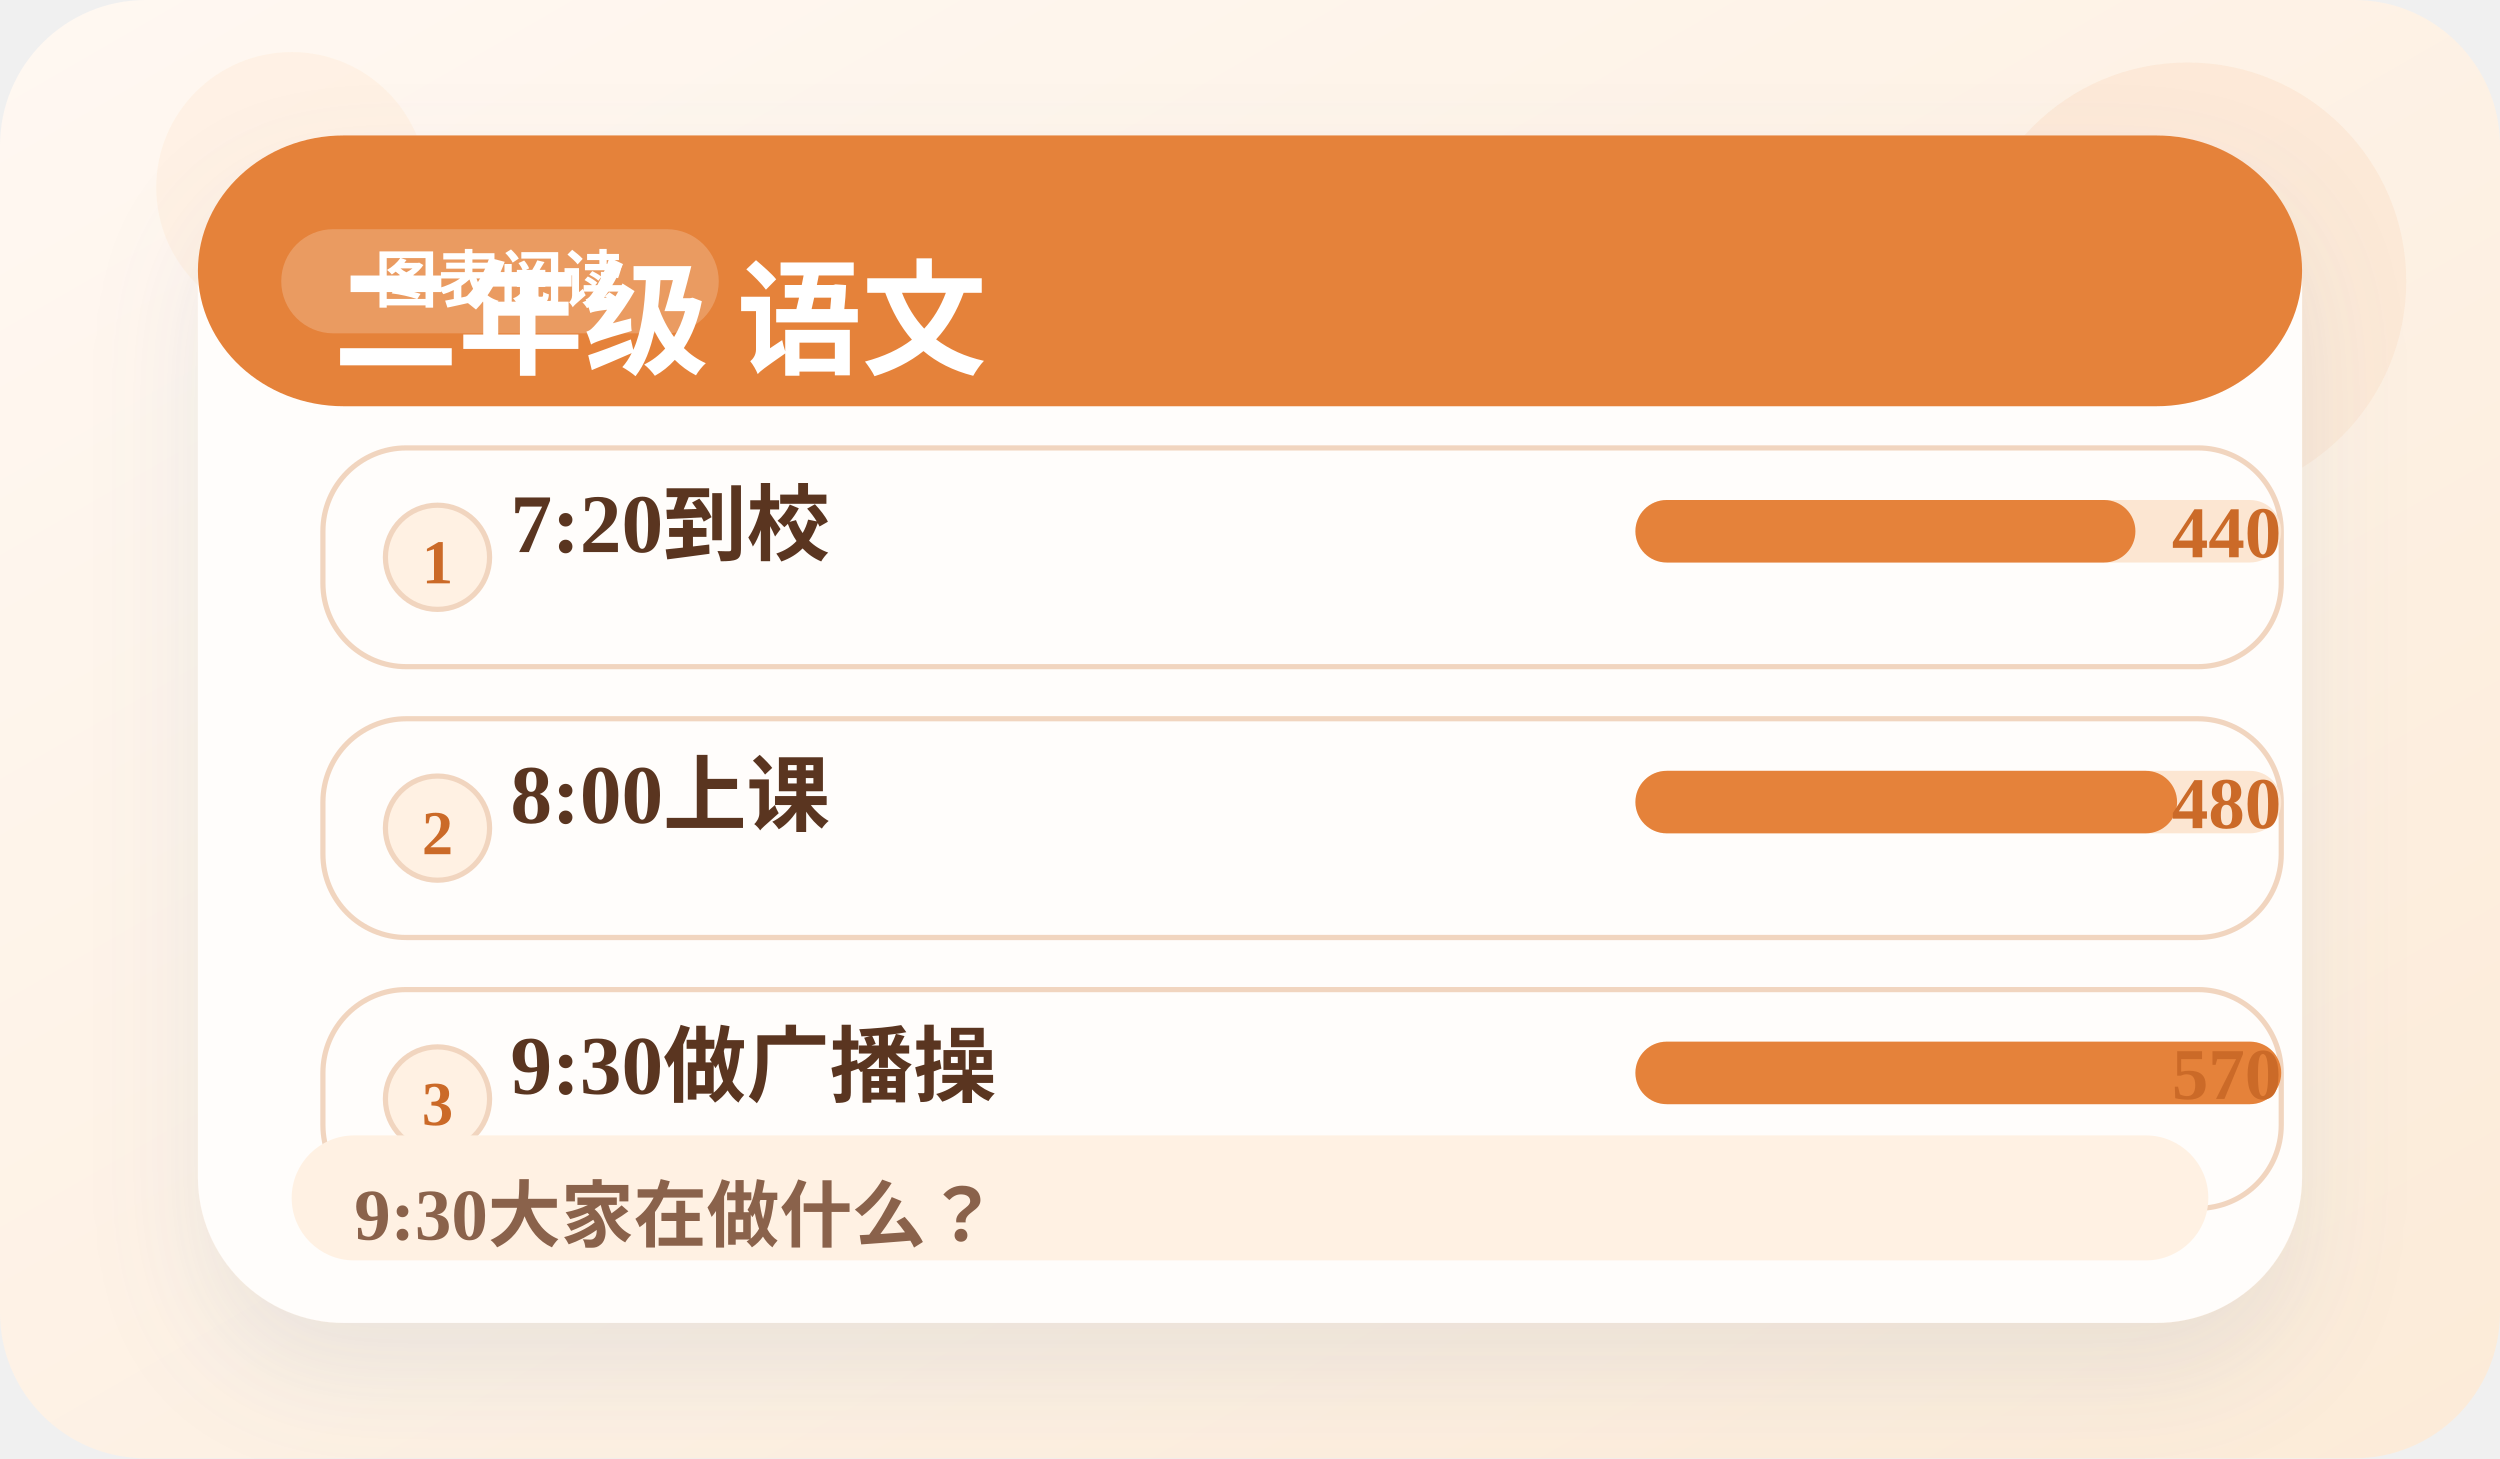
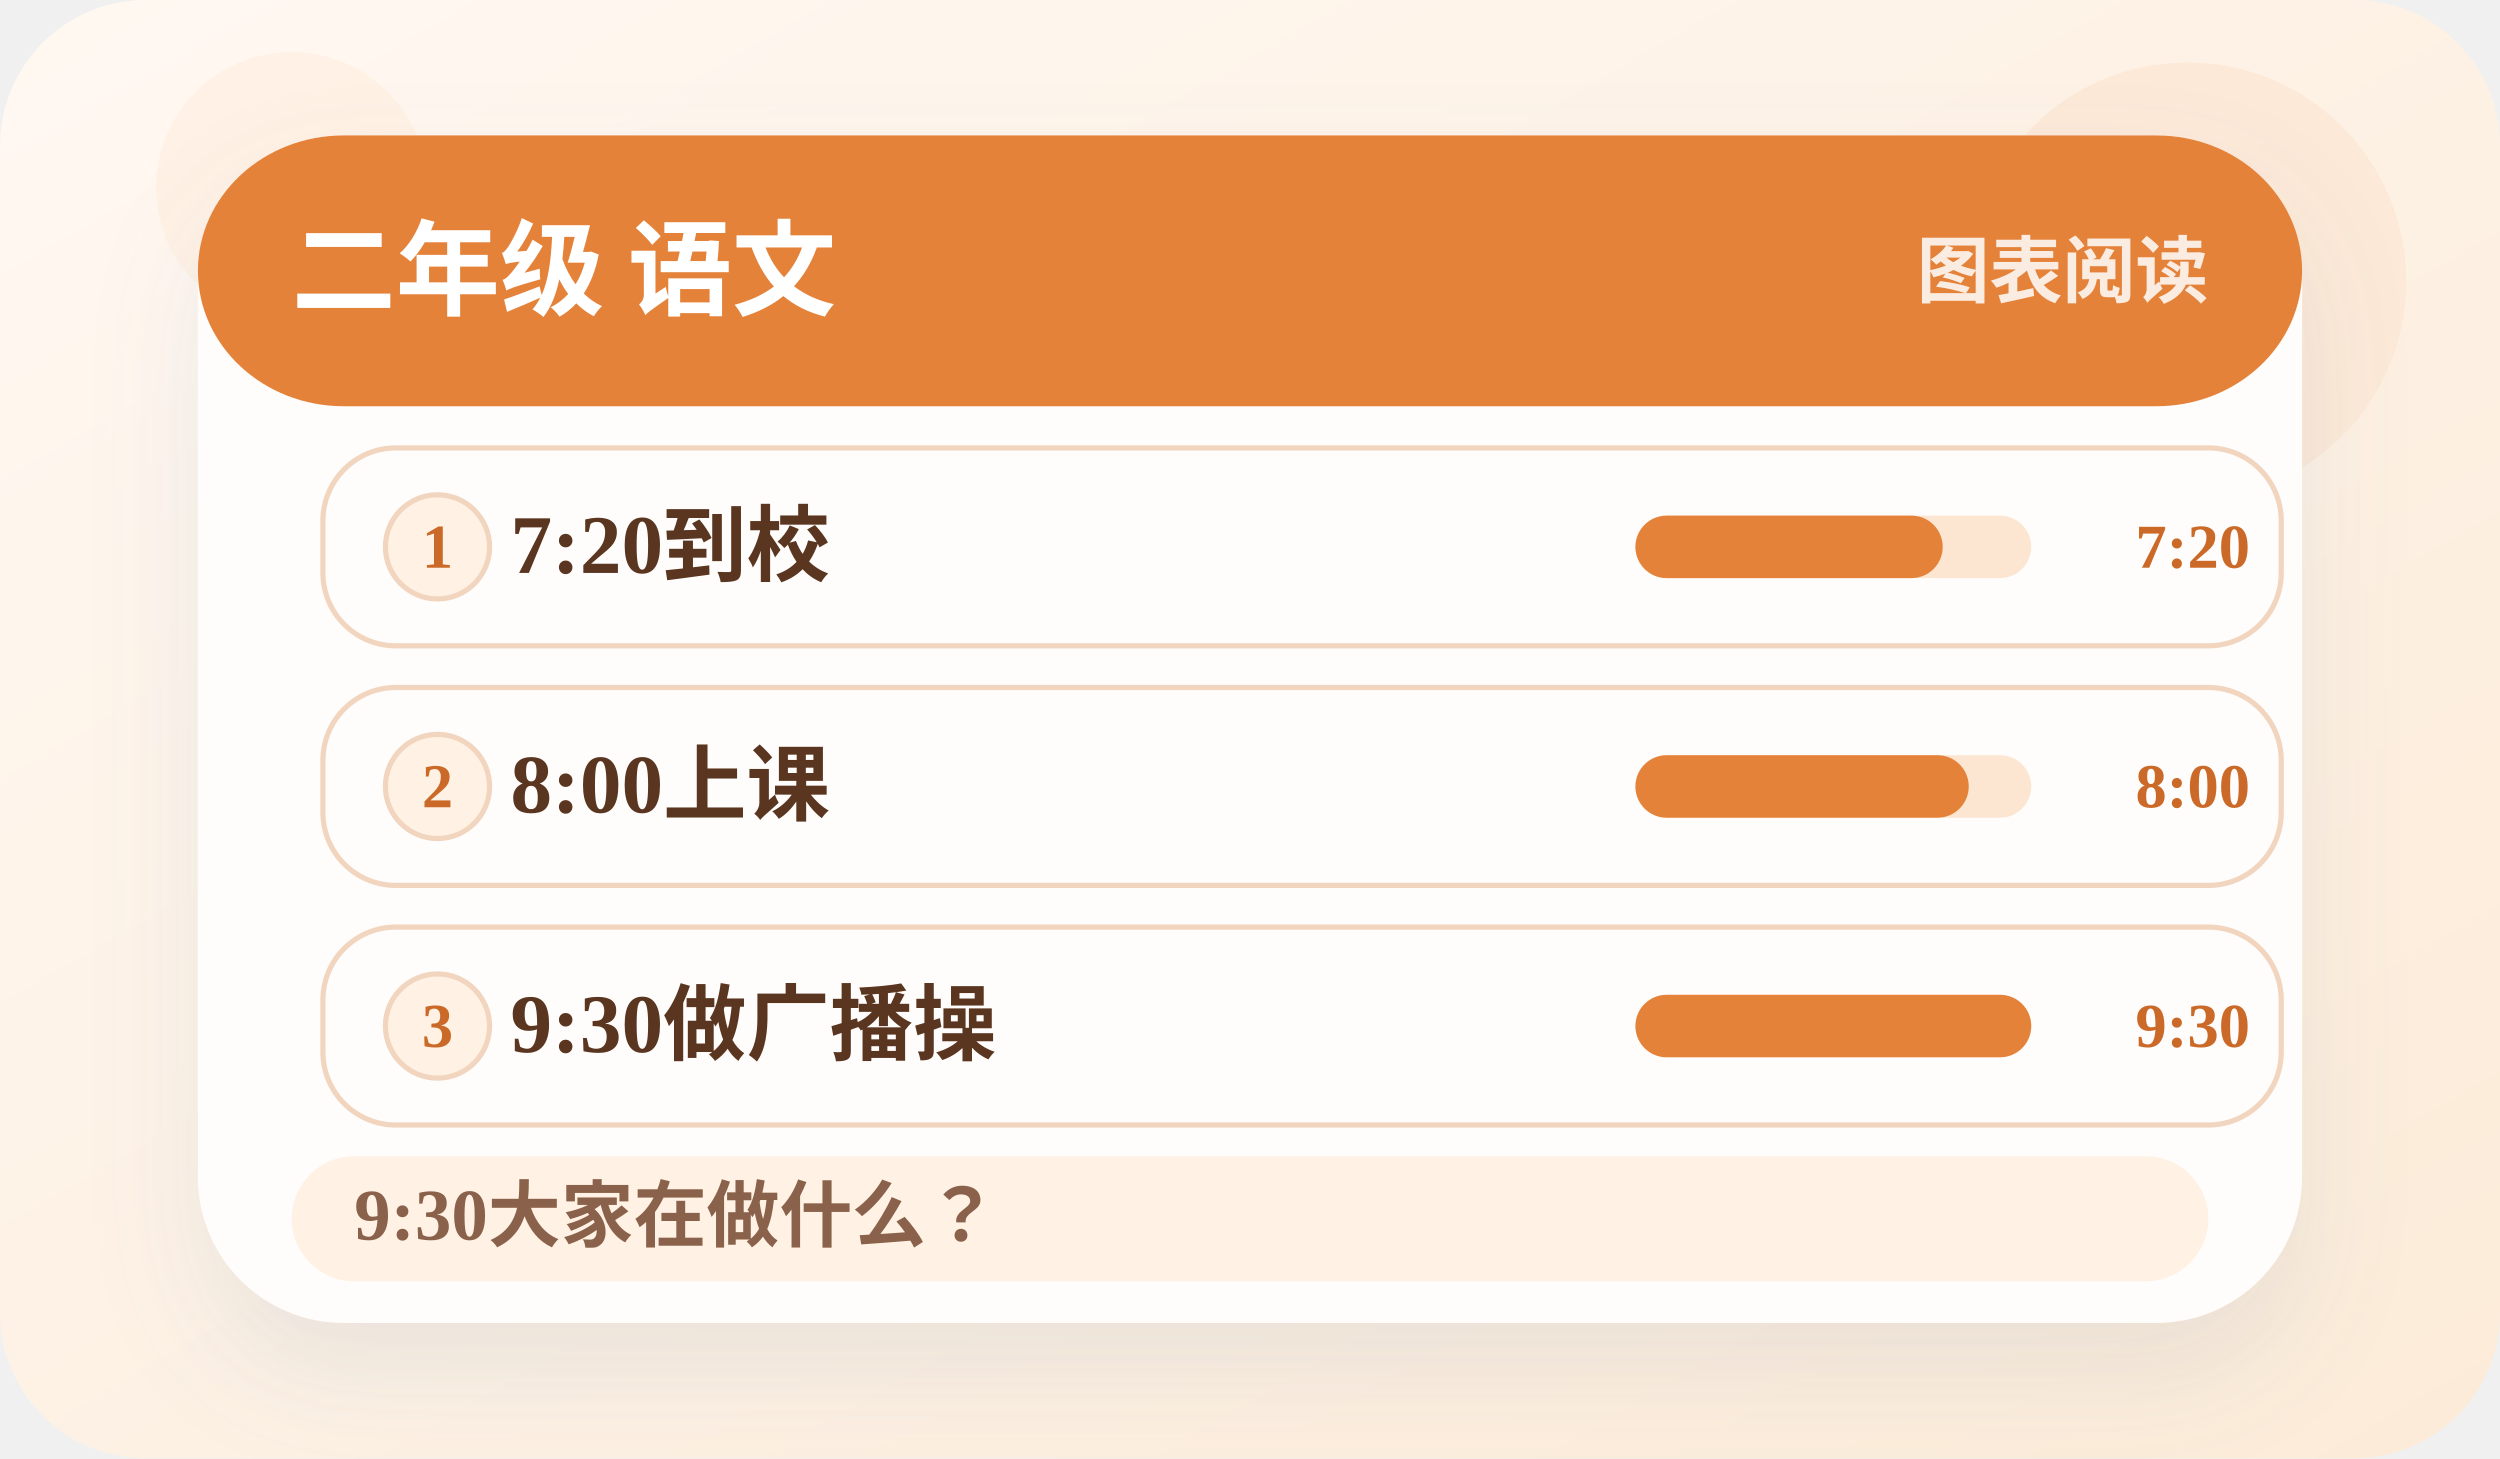
<svg xmlns="http://www.w3.org/2000/svg" viewBox="0 0 480 280">
  <defs>
    <linearGradient id="bg" x1="0%" y1="0%" x2="100%" y2="100%">
      <stop offset="0%" stop-color="#FFF8F2" />
      <stop offset="100%" stop-color="#FCEBD8" />
    </linearGradient>
    <filter id="shadow" x="-10%" y="-10%" width="120%" height="130%">
      <feDropShadow dx="0" dy="10" stdDeviation="10" flood-color="#7A94AA" flood-opacity="0.14" />
    </filter>
  </defs>
  <rect width="480" height="280" rx="28" fill="url(#bg)" />
  <circle cx="420" cy="54" r="42" fill="#FCE6D2" opacity="0.72" />
  <circle cx="56" cy="36" r="26" fill="#FFF1E3" opacity="0.9" />
  <rect x="38" y="26" width="404" height="228" rx="28" fill="#FFFDFB" filter="url(#shadow)" />
  <rect x="38" y="26" width="404" height="52" rx="28" fill="#E5823A" />
-   <rect x="54" y="44" width="84" height="20" rx="10" fill="rgba(255,255,255,0.20)" />
-   <text x="96" y="58" text-anchor="middle" font-size="12" fill="#FFFFFF" font-weight="700">图表阅读</text>
-   <text x="64" y="112" font-size="24" fill="#5A3520" font-weight="800">作息表</text>
-   <text x="64" y="70" font-size="24" fill="#FFFFFF" font-weight="800">二年级 语文</text>
-   <rect x="62" y="86" width="376" height="42" rx="16" fill="#FFFDFB" stroke="#F1D5BF" />
-   <circle cx="84" cy="107" r="10" fill="#FFF1E3" stroke="#F1D5BF" />
-   <text x="84" y="112" text-anchor="middle" font-size="12" fill="#CB6A28" font-weight="700">1</text>
-   <text x="98" y="106" font-size="16" fill="#5A3520" font-weight="600">
-     <tspan x="98" y="106">7:20到校</tspan>
+   <text x="56" y="59" font-size="20" fill="#FFFFFF" font-weight="800">二年级 语文</text>
+   <text x="424" y="57" text-anchor="end" font-size="14" fill="rgba(255,255,255,0.85)" font-weight="700">图表阅读</text>
+   <rect x="62" y="86" width="376" height="38" rx="14" fill="#FFFDFB" stroke="#F1D5BF" />
+   <circle cx="84" cy="105" r="10" fill="#FFF1E3" stroke="#F1D5BF" />
+   <text x="84" y="109" text-anchor="middle" font-size="12" fill="#CB6A28" font-weight="700">1</text>
+   <text x="98" font-size="16" fill="#5A3520" font-weight="600">
+     <tspan x="98" y="110">7:20到校</tspan>
  </text>
-   <rect x="314" y="96" width="124" height="12" rx="6" fill="#FCE6D2" />
-   <rect x="314" y="96" width="96" height="12" rx="6" fill="#E5823A" />
-   <text x="438" y="107" text-anchor="end" font-size="14" fill="#CB6A28" font-weight="700">440</text>
-   <rect x="62" y="138" width="376" height="42" rx="16" fill="#FFFDFB" stroke="#F1D5BF" />
-   <circle cx="84" cy="159" r="10" fill="#FFF1E3" stroke="#F1D5BF" />
-   <text x="84" y="164" text-anchor="middle" font-size="12" fill="#CB6A28" font-weight="700">2</text>
-   <text x="98" y="158" font-size="16" fill="#5A3520" font-weight="600">
-     <tspan x="98" y="158">8:00上课</tspan>
+   <rect x="314" y="99" width="76" height="12" rx="6" fill="#FCE6D2" />
+   <rect x="314" y="99" width="59" height="12" rx="6" fill="#E5823A" />
+   <text x="432" y="109" text-anchor="end" font-size="12" fill="#CB6A28" font-weight="700">7:20</text>
+   <rect x="62" y="132" width="376" height="38" rx="14" fill="#FFFDFB" stroke="#F1D5BF" />
+   <circle cx="84" cy="151" r="10" fill="#FFF1E3" stroke="#F1D5BF" />
+   <text x="84" y="155" text-anchor="middle" font-size="12" fill="#CB6A28" font-weight="700">2</text>
+   <text x="98" font-size="16" fill="#5A3520" font-weight="600">
+     <tspan x="98" y="156">8:00上课</tspan>
  </text>
-   <rect x="314" y="148" width="124" height="12" rx="6" fill="#FCE6D2" />
-   <rect x="314" y="148" width="104" height="12" rx="6" fill="#E5823A" />
-   <text x="438" y="159" text-anchor="end" font-size="14" fill="#CB6A28" font-weight="700">480</text>
-   <rect x="62" y="190" width="376" height="42" rx="16" fill="#FFFDFB" stroke="#F1D5BF" />
-   <circle cx="84" cy="211" r="10" fill="#FFF1E3" stroke="#F1D5BF" />
-   <text x="84" y="216" text-anchor="middle" font-size="12" fill="#CB6A28" font-weight="700">3</text>
-   <text x="98" y="210" font-size="16" fill="#5A3520" font-weight="600">
-     <tspan x="98" y="210">9:30做广播操</tspan>
+   <rect x="314" y="145" width="76" height="12" rx="6" fill="#FCE6D2" />
+   <rect x="314" y="145" width="64" height="12" rx="6" fill="#E5823A" />
+   <text x="432" y="155" text-anchor="end" font-size="12" fill="#CB6A28" font-weight="700">8:00</text>
+   <rect x="62" y="178" width="376" height="38" rx="14" fill="#FFFDFB" stroke="#F1D5BF" />
+   <circle cx="84" cy="197" r="10" fill="#FFF1E3" stroke="#F1D5BF" />
+   <text x="84" y="201" text-anchor="middle" font-size="12" fill="#CB6A28" font-weight="700">3</text>
+   <text x="98" font-size="16" fill="#5A3520" font-weight="600">
+     <tspan x="98" y="202">9:30做广播操</tspan>
  </text>
-   <rect x="314" y="200" width="124" height="12" rx="6" fill="#FCE6D2" />
-   <rect x="314" y="200" width="124" height="12" rx="6" fill="#E5823A" />
-   <text x="438" y="211" text-anchor="end" font-size="14" fill="#CB6A28" font-weight="700">570</text>
-   <rect x="56" y="218" width="368" height="24" rx="12" fill="#FFF1E3" />
-   <text x="68" y="238" font-size="14" fill="#8A624B" font-weight="600">
-     <tspan x="68" y="238">9:30大家在做什么？</tspan>
-   </text>
+   <rect x="314" y="191" width="76" height="12" rx="6" fill="#FCE6D2" />
+   <rect x="314" y="191" width="76" height="12" rx="6" fill="#E5823A" />
+   <text x="432" y="201" text-anchor="end" font-size="12" fill="#CB6A28" font-weight="700">9:30</text>
+   <rect x="56" y="222" width="368" height="24" rx="12" fill="#FFF1E3" />
+   <text x="68" y="238" font-size="14" fill="#8A624B" font-weight="600">9:30大家在做什么？</text>
</svg>
